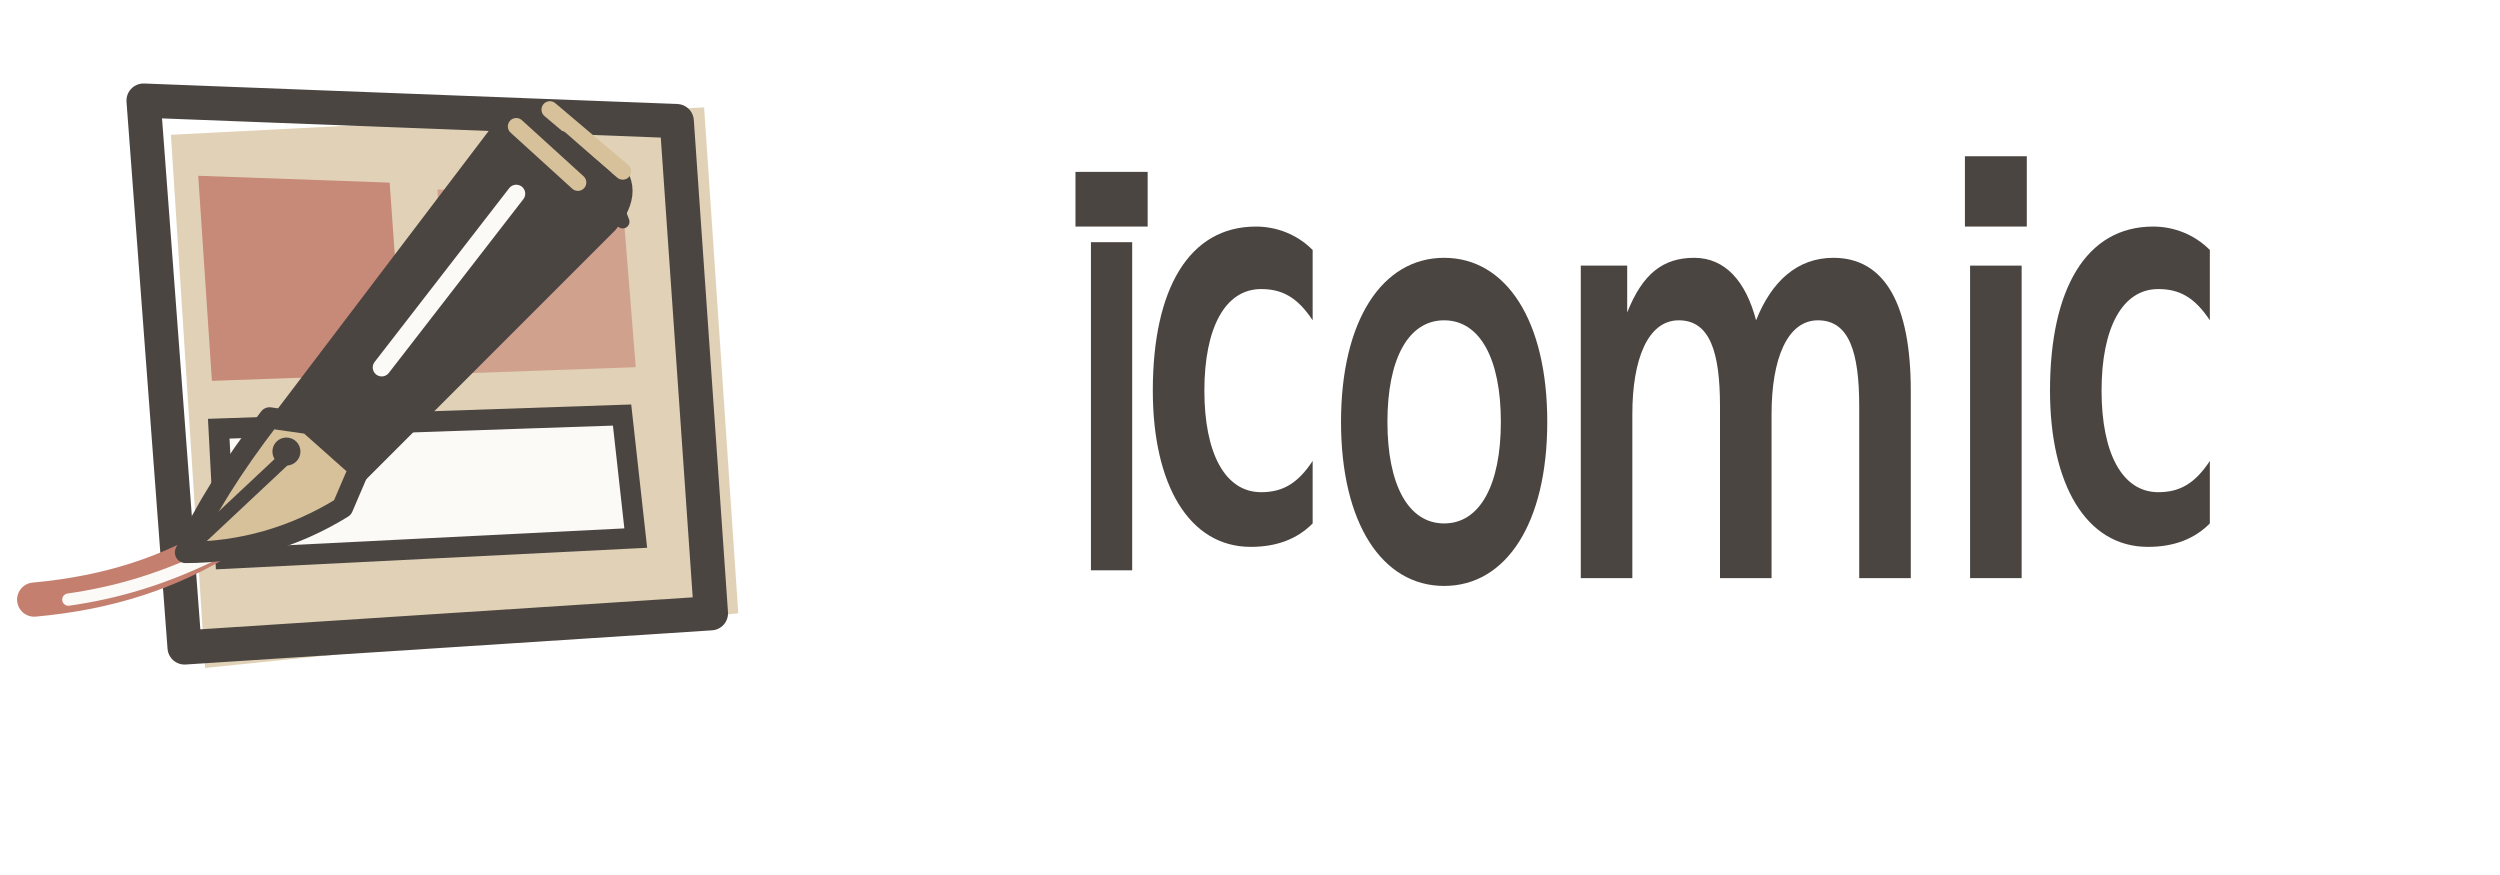
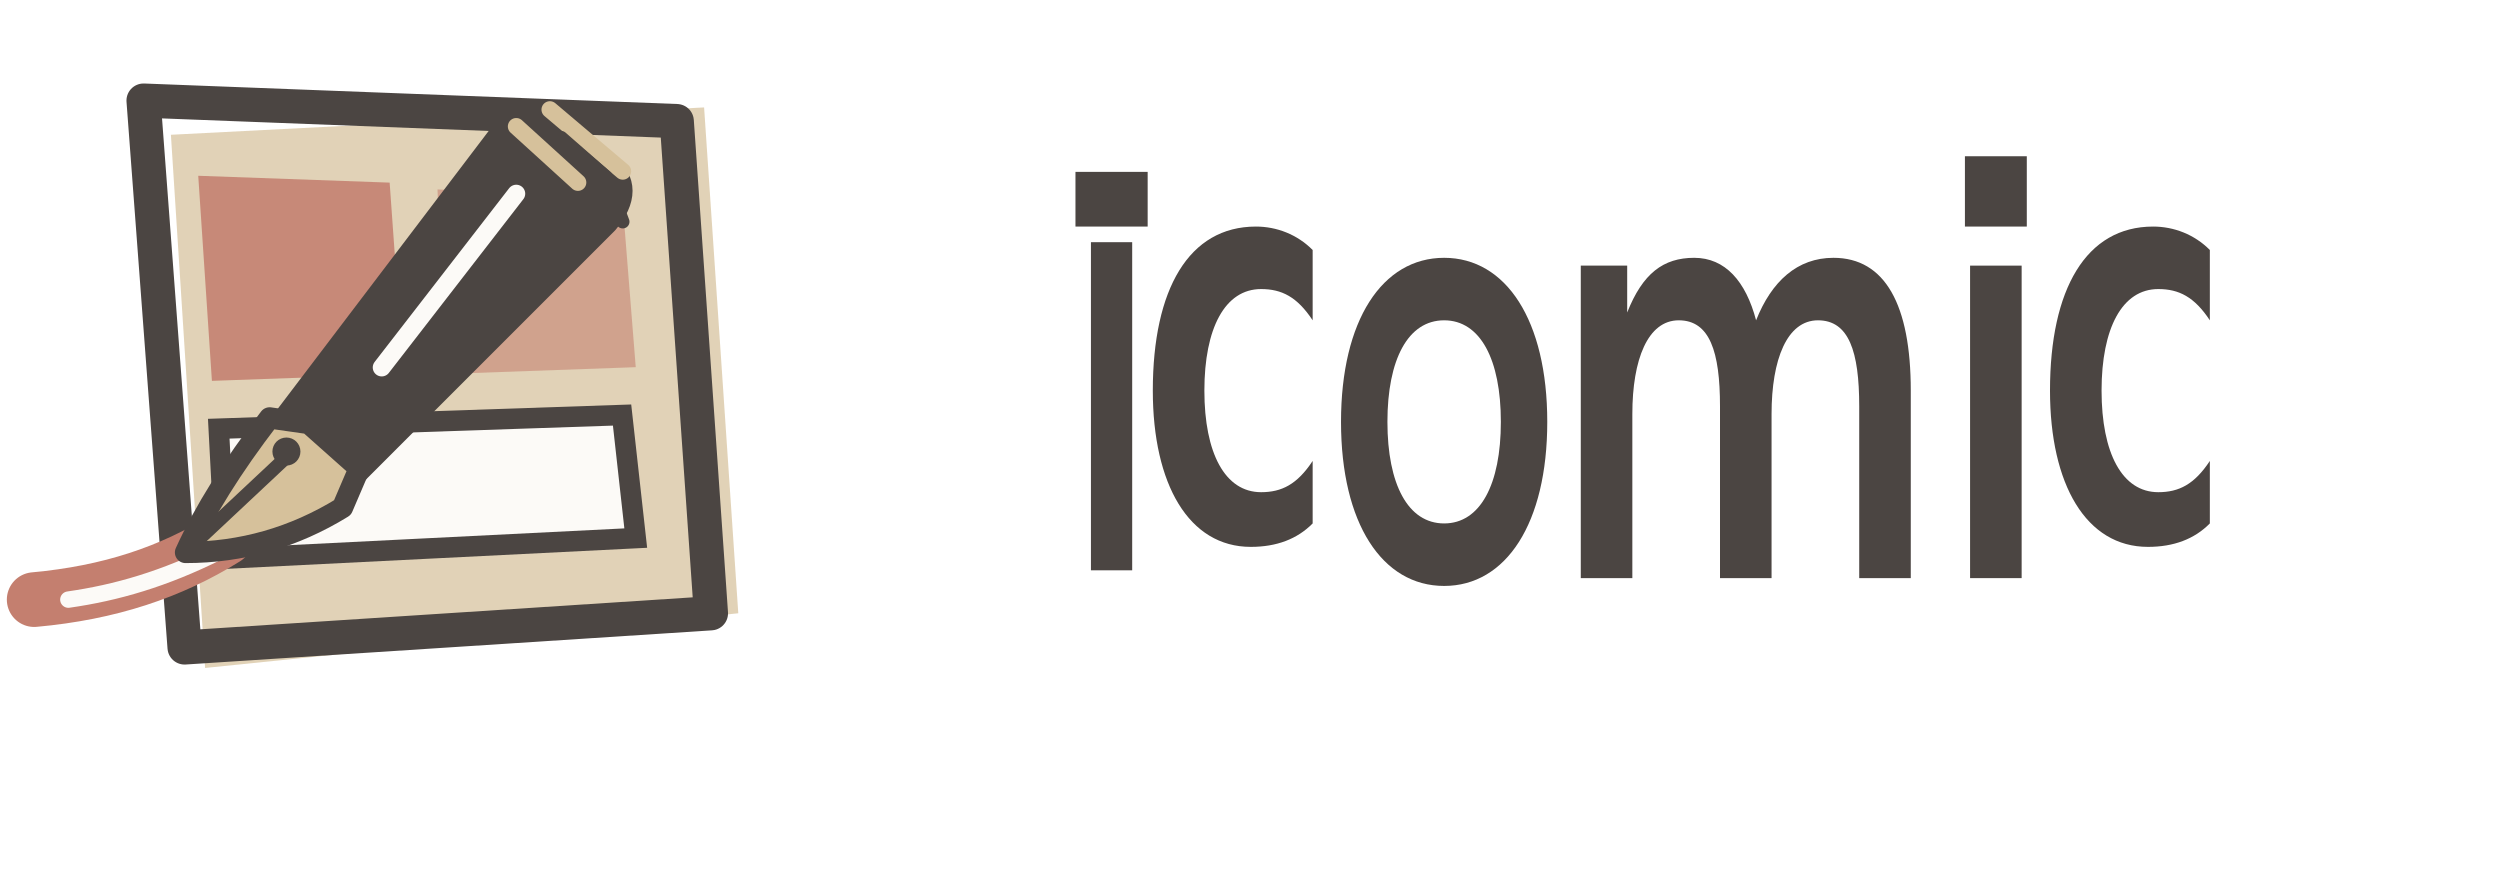
<svg xmlns="http://www.w3.org/2000/svg" width="320" height="112" viewBox="0 0 320 112" role="img" aria-label="Icomic drawing-ink lockup">
  <svg x="0" y="-2" width="112" height="112" viewBox="0 0 128 128">
    <path d="M25 22 103 18l5 74-78 8Z" fill="#D6C19B" opacity=".72" />
    <path d="M21 17 99 20l5 72-77 5Z" fill="none" stroke="#4B4542" stroke-width="5" stroke-linejoin="round" />
    <path d="m29 28 28 1 2 28-28 1Z" fill="#C47F6F" opacity=".88" />
    <path d="m64 30 27 1 2 25-28 1Z" fill="#C47F6F" opacity=".58" />
    <path d="m32 65 59-2 2 18-60 3Z" fill="#FCFAF7" stroke="#4B4542" stroke-width="3" />
-     <path d="M33 81c-8 5-17 8-28 9" fill="none" stroke="#C47F6F" stroke-width="5" stroke-linecap="round" />
-     <path d="M32 83c-8 4-15 6-22 7" fill="none" stroke="#FCFAF7" stroke-width="1.8" stroke-linecap="round" />
+     <path d="M33 81c-8 5-17 8-28 9" fill="none" stroke="#C47F6F" stroke-width="8" stroke-linecap="round" />
+     <path d="M32 83c-8 4-15 6-22 7" fill="none" stroke="#FCFAF7" stroke-width="2.4" stroke-linecap="round" />
    <g transform="translate(5 -3) scale(.82)">
      <path d="M42 85 83 31q5-7 11-2l8 7q5 4 0 10L54 94Z" fill="#4B4542" stroke="#4B4542" stroke-width="4.5" stroke-linejoin="round" />
      <path d="m49 82 8 6-5 7-8-6Z" fill="#D6C19B" stroke="#4B4542" stroke-width="2.7" stroke-linejoin="round" />
      <path d="M27 105Q32 94 42 81l7 1 9 8-3 7Q42 105 27 105Z" fill="#D6C19B" stroke="#4B4542" stroke-width="3.8" stroke-linejoin="round" />
      <path d="M29 103 45 88" fill="none" stroke="#4B4542" stroke-width="2.4" stroke-linecap="round" />
      <circle cx="45" cy="87" r="2.5" fill="#4B4542" />
      <path d="m62 72 24-31" fill="none" stroke="#FCFAF7" stroke-width="3.2" stroke-linecap="round" />
      <path d="m86 29 11 10m-5-13 13 11" fill="none" stroke="#D6C19B" stroke-width="3" stroke-linecap="round" />
      <path d="m94 31 8 7 3 8" fill="none" stroke="#4B4542" stroke-width="2.4" stroke-linecap="round" stroke-linejoin="round" />
    </g>
  </svg>
  <g fill="#4B4542" transform="translate(137 0) scale(.66 1)">
    <g transform="translate(0 0)">
      <path d="M4 31h8v42H4zM1 22h14v7H1z" />
    </g>
    <g transform="translate(8 0)">
      <path d="M39 41c-3-3-6-4-10-4-7 0-11 5-11 13s4 13 11 13c4 0 7-1 10-4v8c-3 2-7 3-12 3-12 0-19-8-19-20 0-13 7-21 20-21 4 0 8 1 11 3z" />
    </g>
    <g transform="translate(9.5 0)">
      <path d="M63 33c12 0 20 8 20 21S75 75 63 75 43 67 43 54s8-21 20-21Zm0 8c-7 0-11 5-11 13s4 13 11 13 11-5 11-13-4-13-11-13Z" />
    </g>
    <g transform="translate(11 0)">
      <path d="M88 34h9v6c3-5 7-7 13-7 6 0 10 3 12 8 3-5 8-8 15-8 10 0 15 6 15 17v24h-10V52c0-7-2-11-8-11s-9 5-9 12v21h-10V52c0-7-2-11-8-11s-9 5-9 12v21h-10z" />
    </g>
    <g transform="translate(12.5 0)">
      <path d="M162 34h10v40h-10zM161 20h12v9h-12z" />
    </g>
    <g transform="translate(14 0)">
      <path d="M207 41c-3-3-6-4-10-4-7 0-11 5-11 13s4 13 11 13c4 0 7-1 10-4v8c-3 2-7 3-12 3-12 0-19-8-19-20 0-13 7-21 20-21 4 0 8 1 11 3z" />
    </g>
  </g>
</svg>
